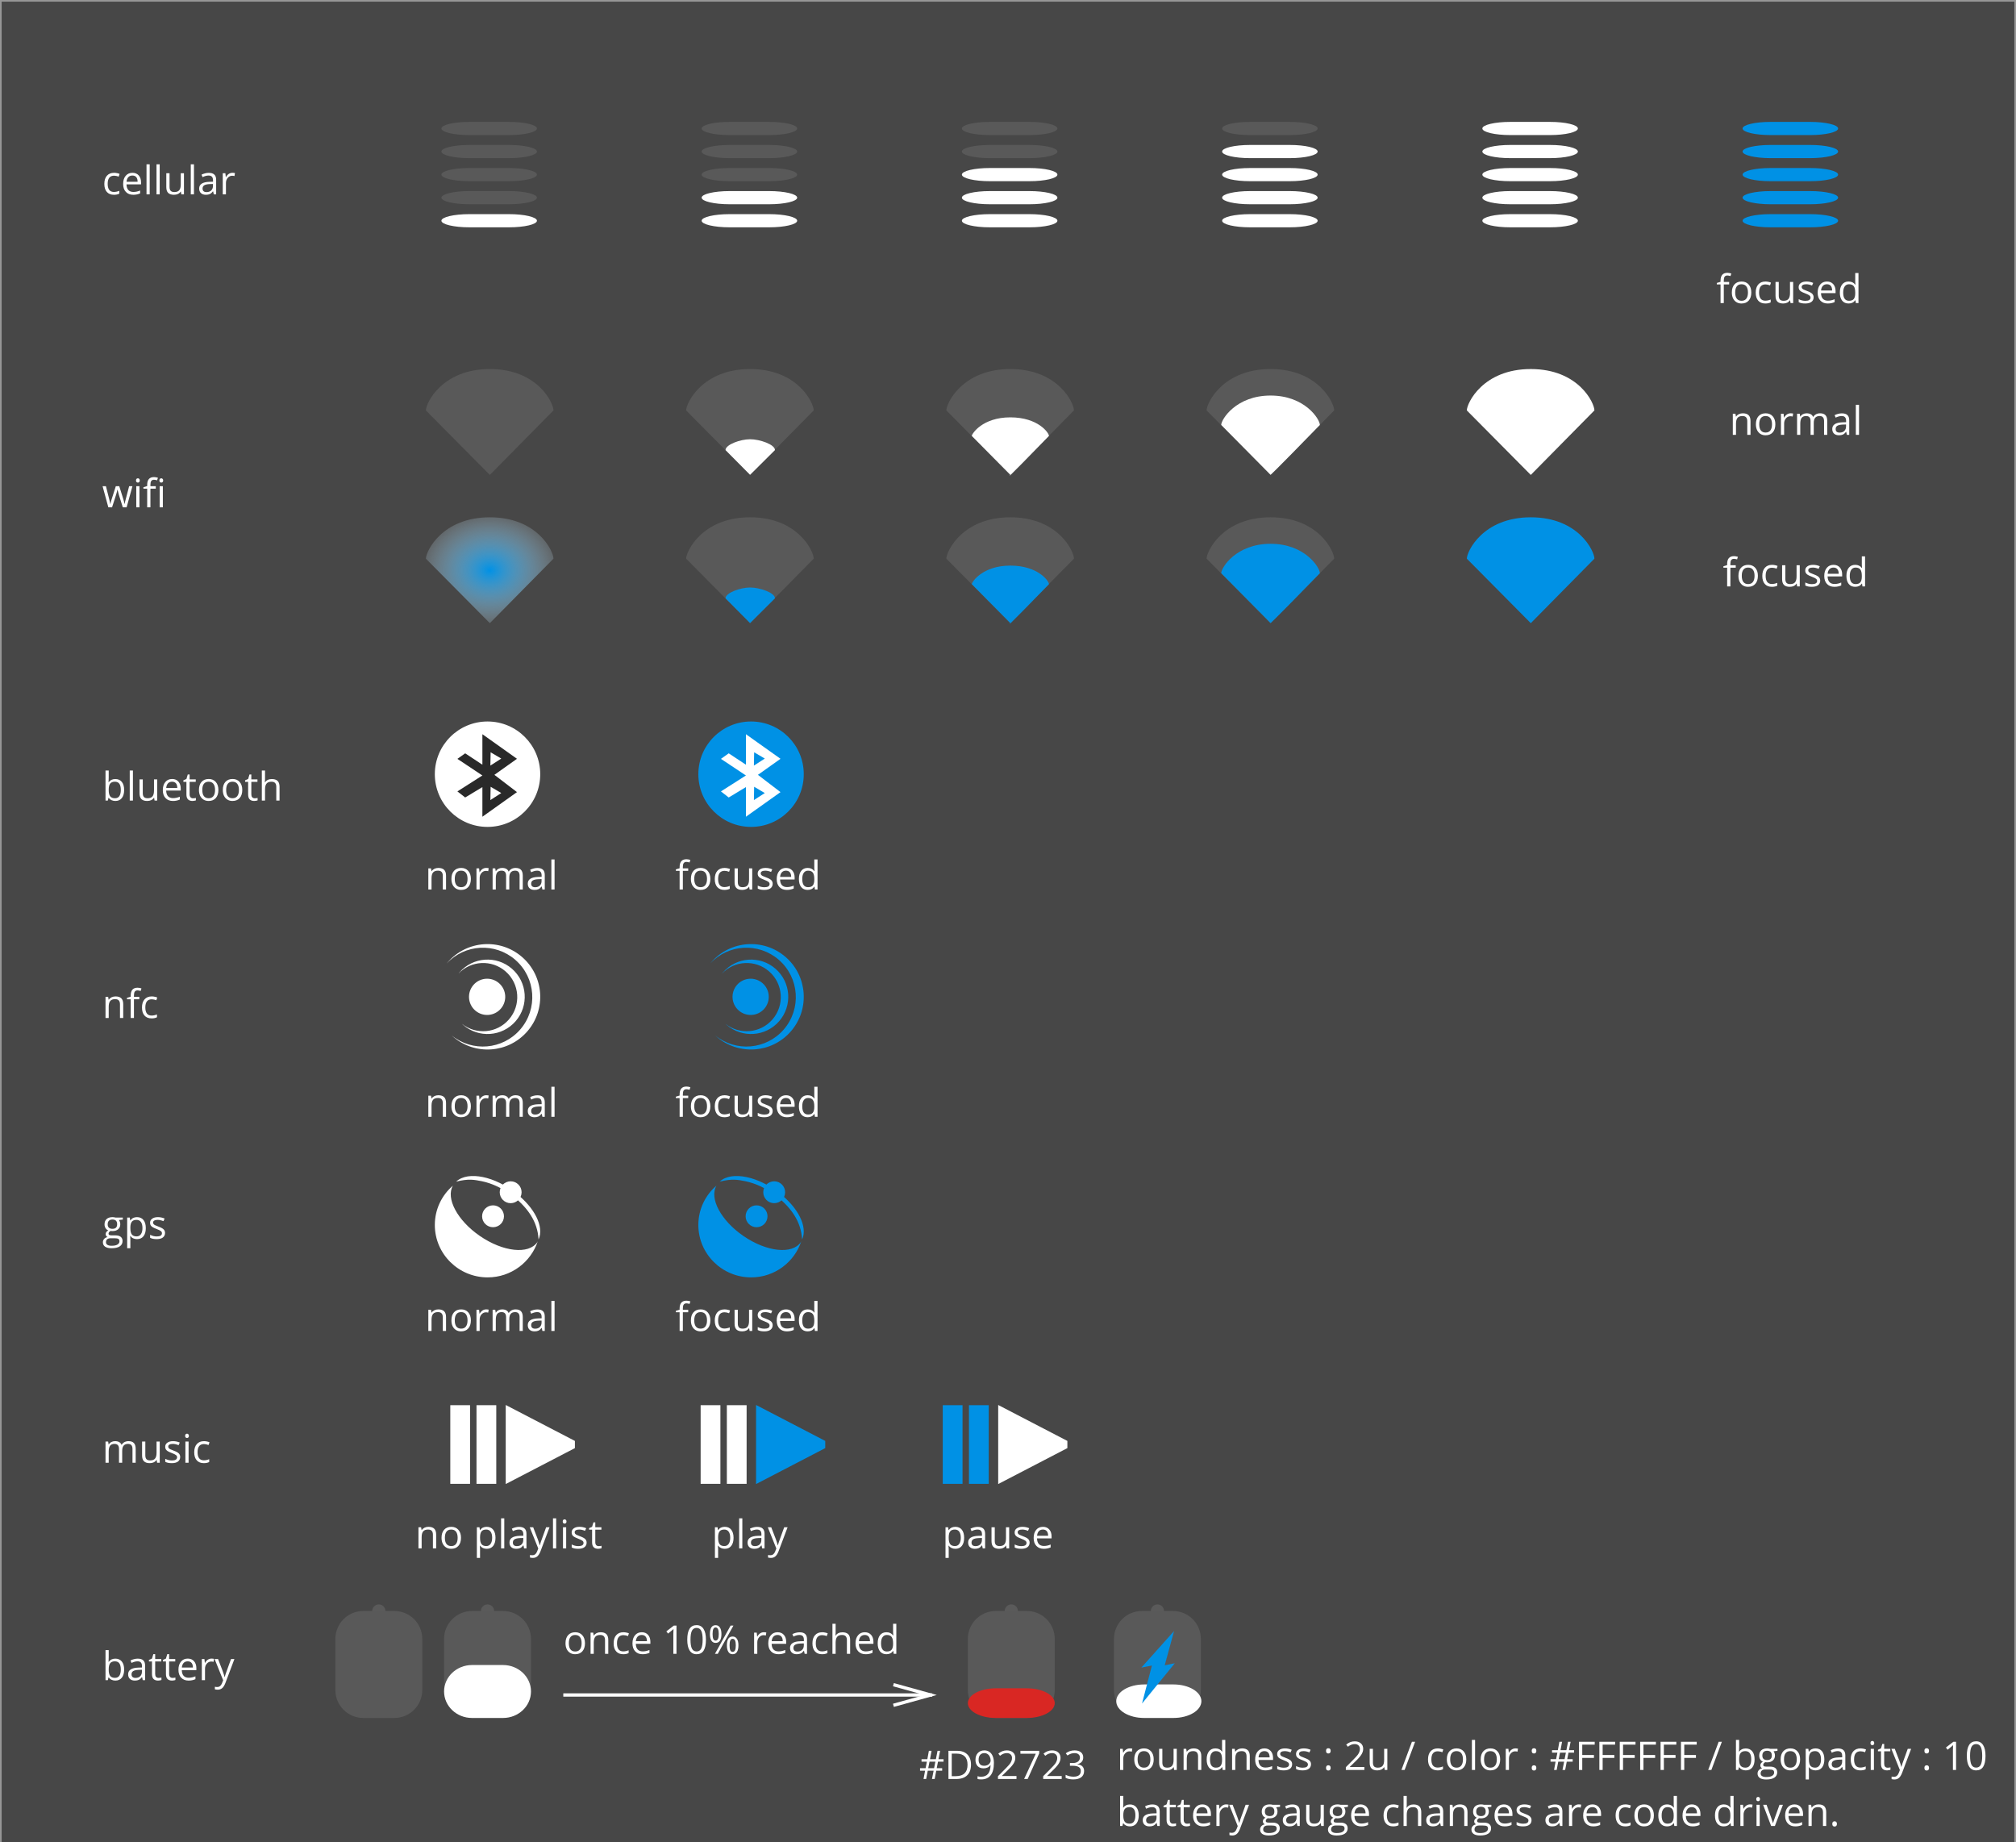
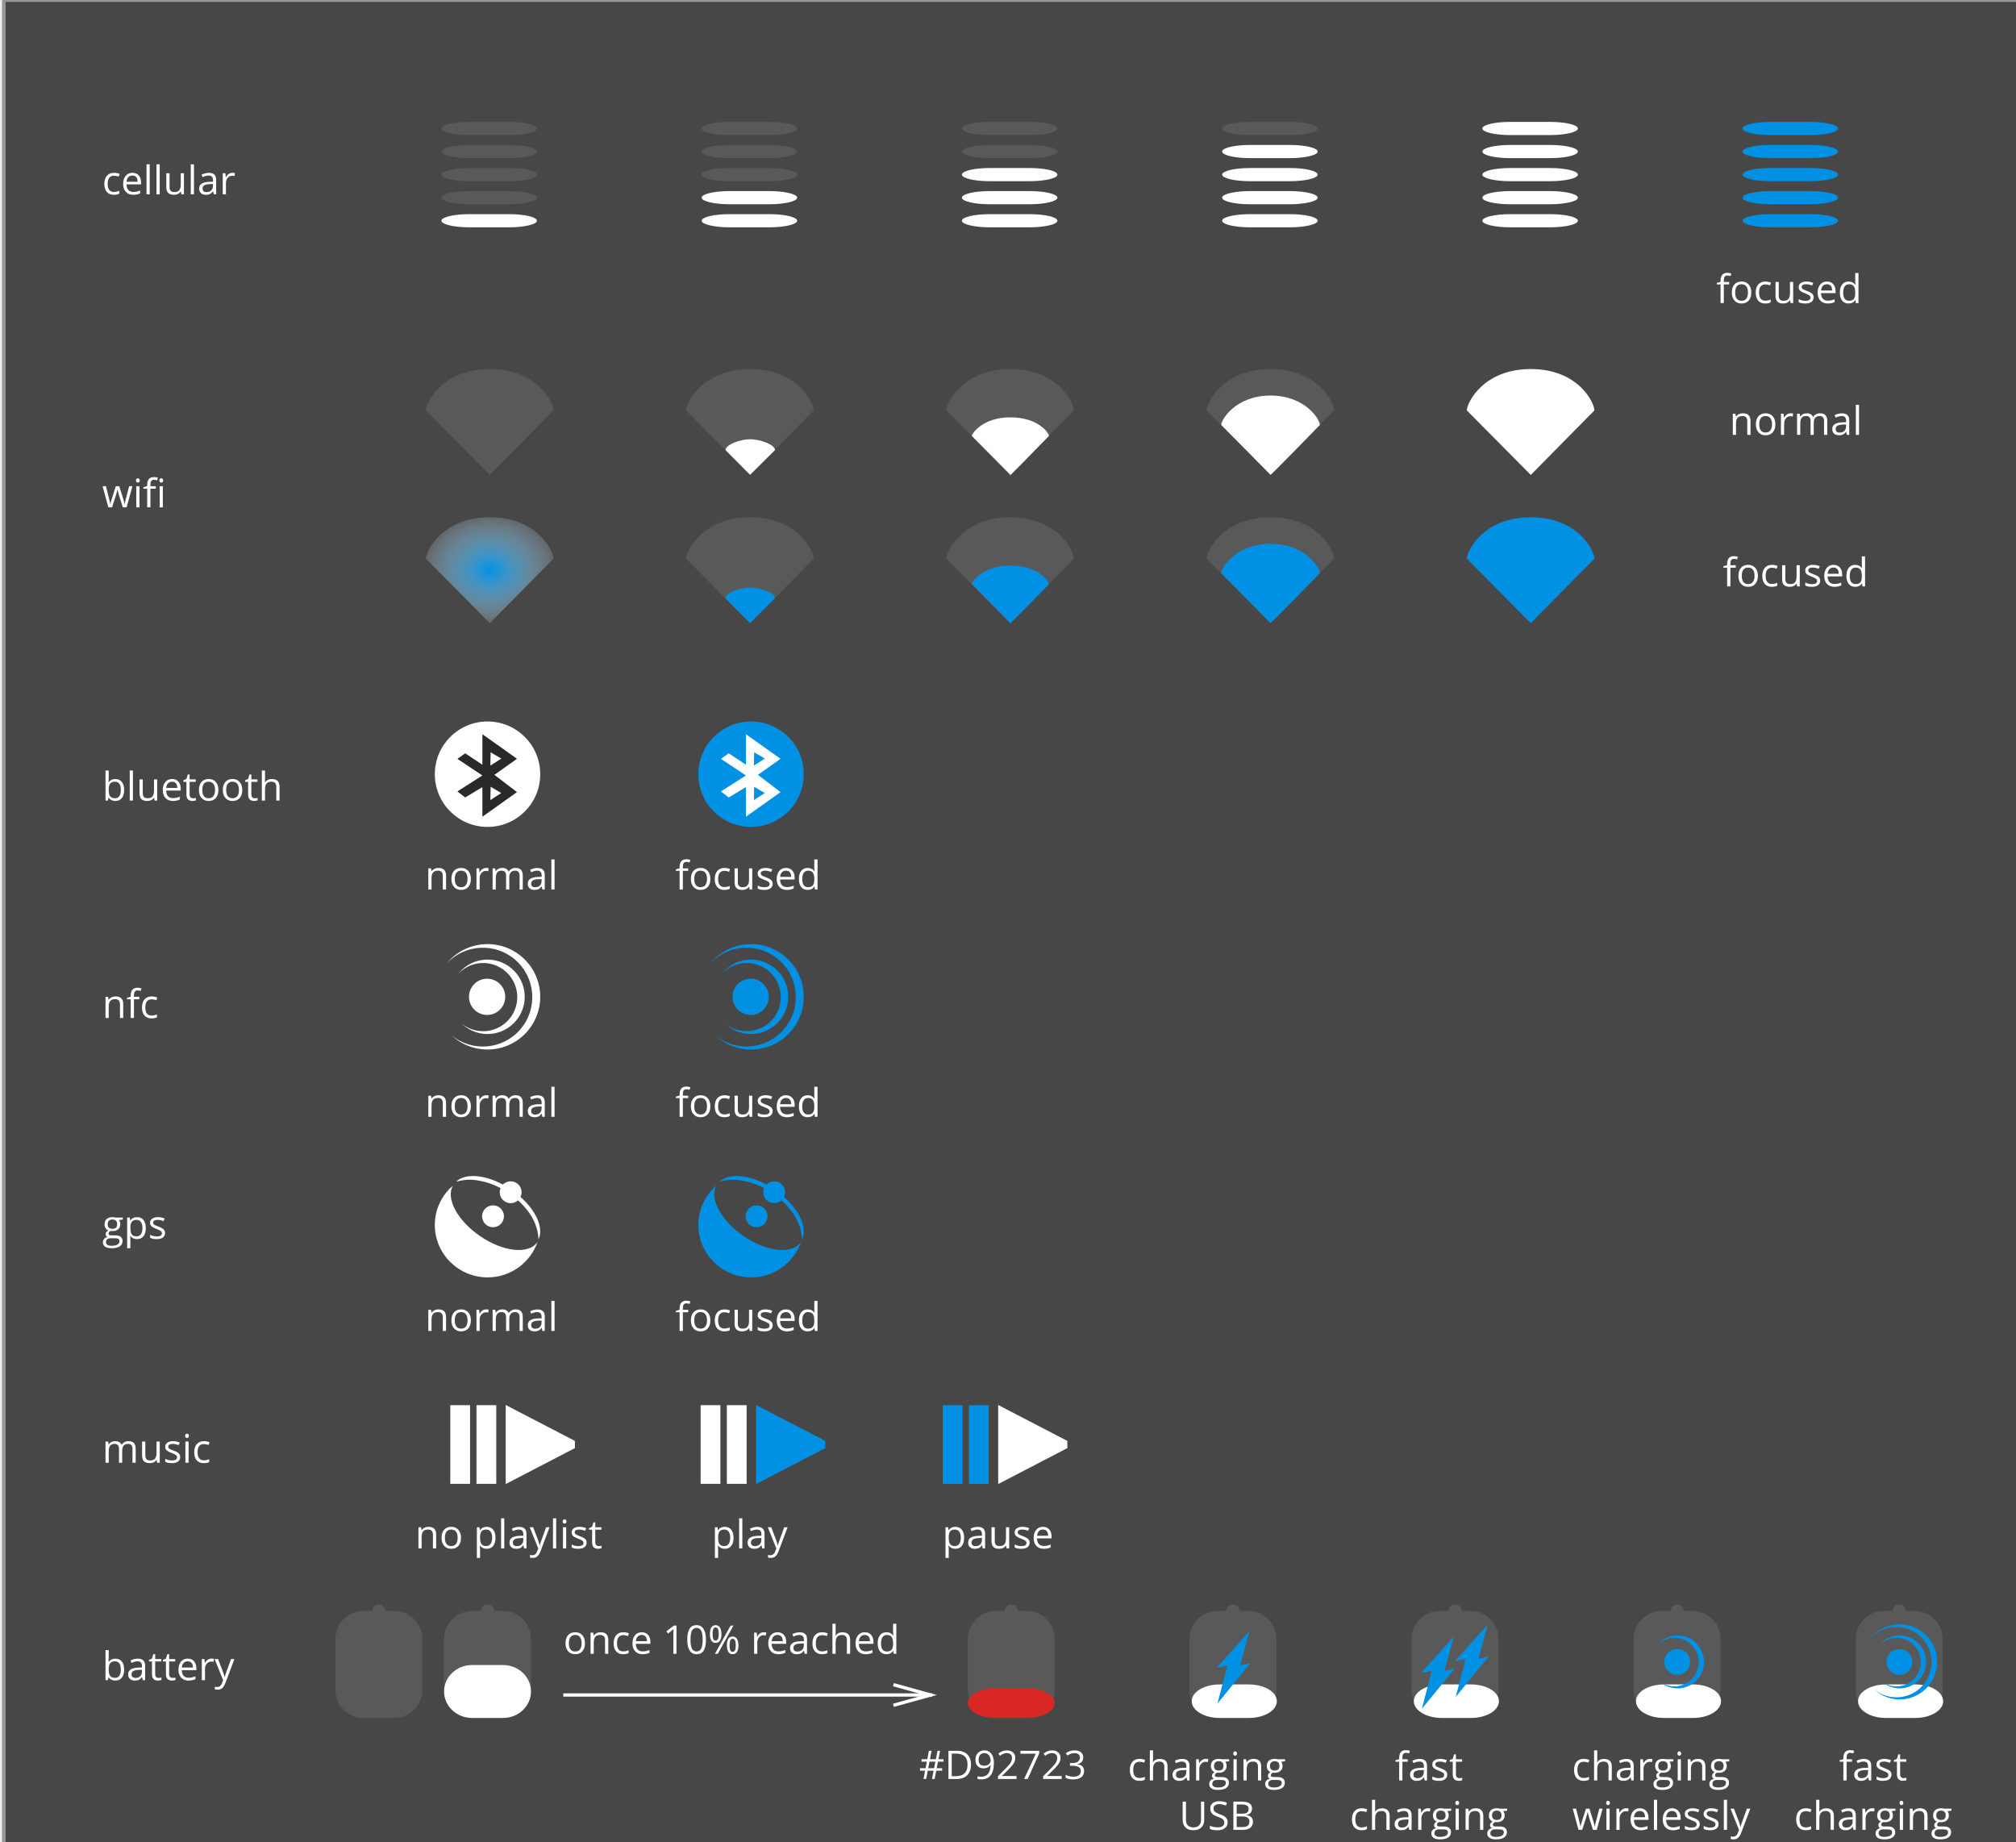
<svg xmlns="http://www.w3.org/2000/svg" xmlns:xlink="http://www.w3.org/1999/xlink" width="612px" height="559px" viewBox="0 0 612 559" version="1.1" id="svg2">
  <description id="description6">Created with Sketch (http://www.bohemiancoding.com/sketch)</description>
  <defs id="defs8">
    <radialGradient cx="50%" cy="50%" fx="50%" fy="50%" r="63.867%" id="radialGradient-1">
      <stop stop-color="#0091E5" offset="0%" id="stop11" />
      <stop stop-color="#FFFFFF" stop-opacity="0" offset="100%" id="stop13" />
    </radialGradient>
    <radialGradient xlink:href="#radialGradient-1" id="radialGradient3407" cx="17.903" cy="17.663" fx="17.903" fy="17.663" r="22.534" gradientTransform="scale(1.097773,0.9109352)" gradientUnits="userSpaceOnUse" />
    <radialGradient xlink:href="#radialGradient-1" id="radialGradient3583" gradientUnits="userSpaceOnUse" gradientTransform="scale(1.097773,0.9109352)" cx="17.903" cy="17.663" fx="17.903" fy="17.663" r="22.534" />
    <radialGradient xlink:href="#radialGradient-1" id="radialGradient3585" gradientUnits="userSpaceOnUse" gradientTransform="scale(1.097773,0.9109352)" cx="17.903" cy="17.663" fx="17.903" fy="17.663" r="22.534" />
  </defs>
-   <rect id="Rectangle-25" x="0" y="0" width="612" height="562" style="fill:#474747;stroke:#979797" />
+   <rect id="Rectangle-25" x="1.157" y="0.025" width="669.192" height="618.533" style="fill:#474747;stroke:#979797;stroke-width:1.097" />
  <g id="cell-bars" transform="translate(134,37)" style="fill:#ffffff;stroke:none">
    <rect id="Rectangle-2" x="0" y="28" width="29" height="4" rx="8.479" />
    <rect id="rect20" x="0" y="21" width="29" height="4" rx="8.479" style="fill-opacity:0.1" />
    <rect id="rect22" x="0" y="14" width="29" height="4" rx="8.479" style="fill-opacity:0.1" />
    <rect id="rect24" x="0" y="7" width="29" height="4" rx="8.479" style="fill-opacity:0.1" />
    <rect id="rect26" x="0" y="0" width="29" height="4" rx="8.479" style="fill-opacity:0.1" />
  </g>
  <g id="g28" transform="translate(213,37)" style="fill:#ffffff;stroke:none">
    <rect id="rect30" x="0" y="28" width="29" height="4" rx="8.479" />
    <rect id="rect32" x="0" y="21" width="29" height="4" rx="8.479" />
    <rect id="rect34" x="0" y="14" width="29" height="4" rx="8.479" style="fill-opacity:0.1" />
    <rect id="rect36" x="0" y="7" width="29" height="4" rx="8.479" style="fill-opacity:0.1" />
    <rect id="rect38" x="0" y="0" width="29" height="4" rx="8.479" style="fill-opacity:0.1" />
  </g>
  <g id="g40" transform="translate(292,37)" style="fill:#ffffff;stroke:none">
    <rect id="rect42" x="0" y="28" width="29" height="4" rx="8.479" />
    <rect id="rect44" x="0" y="21" width="29" height="4" rx="8.479" />
    <rect id="rect46" x="0" y="14" width="29" height="4" rx="8.479" />
    <rect id="rect48" x="0" y="7" width="29" height="4" rx="8.479" style="fill-opacity:0.1" />
    <rect id="rect50" x="0" y="0" width="29" height="4" rx="8.479" style="fill-opacity:0.1" />
  </g>
  <g id="g52" transform="translate(371,37)" style="fill:#ffffff;stroke:none">
    <rect id="rect54" x="0" y="28" width="29" height="4" rx="8.479" />
    <rect id="rect56" x="0" y="21" width="29" height="4" rx="8.479" />
    <rect id="rect58" x="0" y="14" width="29" height="4" rx="8.479" />
    <rect id="rect60" x="0" y="7" width="29" height="4" rx="8.479" />
    <rect id="rect62" x="0" y="0" width="29" height="4" rx="8.479" style="fill-opacity:0.1" />
  </g>
  <g id="g64" transform="translate(450,37)" style="fill:#ffffff;stroke:none">
    <rect id="rect66" x="0" y="28" width="29" height="4" rx="8.479" />
    <rect id="rect68" x="0" y="21" width="29" height="4" rx="8.479" />
    <rect id="rect70" x="0" y="14" width="29" height="4" rx="8.479" />
    <rect id="rect72" x="0" y="7" width="29" height="4" rx="8.479" />
    <rect id="rect74" x="0" y="0" width="29" height="4" rx="8.479" />
  </g>
  <g id="g76" transform="translate(529,37)" style="fill:#0091e5;stroke:none">
    <rect id="rect78" x="0" y="28" width="29" height="4" rx="8.479" />
    <rect id="rect80" x="0" y="21" width="29" height="4" rx="8.479" />
    <rect id="rect82" x="0" y="14" width="29" height="4" rx="8.479" />
    <rect id="rect84" x="0" y="7" width="29" height="4" rx="8.479" />
    <rect id="rect86" x="0" y="0" width="29" height="4" rx="8.479" />
  </g>
  <g id="wifi" transform="translate(129,112)" style="fill:#ffffff;fill-opacity:0.101;stroke:none">
    <path d="m 19.701,32.16 c 0,0 0,-10e-7 -19.413,-19.581 0,-2.198 4.882,-12.558 19.413,-12.558 14.531,2.29e-6 19.318,10.311 19.318,12.558 L 19.701,32.16 z" id="Path-1" />
  </g>
  <g id="g90" transform="translate(208,112)" style="fill:#ffffff;stroke:none">
    <path d="m 19.701,32.16 c 0,0 0,-10e-7 -19.413,-19.581 0,-2.198 4.882,-12.558 19.413,-12.558 14.531,2.29e-6 19.318,10.311 19.318,12.558 L 19.701,32.16 z" id="path92" style="fill-opacity:0.101" />
    <path d="m 19.701,32.128 c 0,0 0,0 -7.451,-7.507 0,-1.685 4.544,-3.293 7.451,-3.293 2.907,0 7.554,1.57 7.554,3.293 l -7.554,7.507 z" id="path94" />
  </g>
  <g id="g96" transform="translate(287,112)" style="fill:#ffffff;stroke:none">
    <path d="m 19.701,32.16 c 0,0 0,-10e-7 -19.413,-19.581 0,-2.198 4.882,-12.558 19.413,-12.558 14.531,2.29e-6 19.318,10.311 19.318,12.558 L 19.701,32.16 z" id="path98" style="fill-opacity:0.101" />
    <path d="m 19.701,32.128 c 0,0 3.422,3.448 -11.69,-11.81 0,-0.611 3.202,-5.634 11.69,-5.634 8.488,1e-6 11.734,4.741 11.734,5.634 C 16.603,35.575 19.701,32.128 19.701,32.128 z" id="path100" />
  </g>
  <g id="g102" transform="translate(366,112)" style="fill:#ffffff;stroke:none">
    <path d="m 19.701,32.16 c 0,0 0,-10e-7 -19.413,-19.581 0,-2.198 4.882,-12.558 19.413,-12.558 14.531,2.29e-6 19.318,10.311 19.318,12.558 L 19.701,32.16 z" id="path104" style="fill-opacity:0.101" />
    <path d="m 19.701,32.128 c 0,0 0.14,0.12 -14.973,-15.137 0,-1.685 4.515,-8.926 14.973,-8.926 10.457,1.2e-6 14.973,7.203 14.973,8.926 C 19.841,32.248 19.701,32.128 19.701,32.128 z" id="path106" />
  </g>
  <g id="g108" transform="translate(445,112)" style="fill:#ffffff;stroke:none">
    <path d="m 19.701,32.16 c 0,0 0,-10e-7 -19.413,-19.581 0,-2.198 4.882,-12.558 19.413,-12.558 14.531,2.29e-6 19.318,10.311 19.318,12.558 L 19.701,32.16 z" id="path110" />
  </g>
  <g id="g112" transform="translate(129,157)" style="fill:url(#radialGradient3585);stroke:none">
    <path d="m 19.701,32.16 c 0,0 0,-10e-7 -19.413,-19.581 0,-2.198 4.882,-12.558 19.413,-12.558 14.531,2.29e-6 19.318,10.311 19.318,12.558 L 19.701,32.16 z" id="path114" style="fill:url(#radialGradient3583)" />
  </g>
  <g style="fill:none;stroke:none" id="g116" transform="translate(208,157)">
    <path d="m 19.701,32.16 c 0,0 0,-10e-7 -19.413,-19.581 0,-2.198 4.882,-12.558 19.413,-12.558 14.531,2.29e-6 19.318,10.311 19.318,12.558 L 19.701,32.16 z" id="path118" style="fill:#ffffff;fill-opacity:0.101" />
    <path d="m 19.701,32.128 c 0,0 0,0 -7.451,-7.507 0,-1.685 4.544,-3.293 7.451,-3.293 2.907,0 7.554,1.57 7.554,3.293 l -7.554,7.507 z" id="path120" style="fill:#0091e5" />
  </g>
  <g style="fill:none;stroke:none" id="g122" transform="translate(287,157)">
    <path d="m 19.701,32.16 c 0,0 0,-10e-7 -19.413,-19.581 0,-2.198 4.882,-12.558 19.413,-12.558 14.531,2.29e-6 19.318,10.311 19.318,12.558 L 19.701,32.16 z" id="path124" style="fill:#ffffff;fill-opacity:0.101" />
    <path d="m 19.701,32.128 c 0,0 3.422,3.448 -11.69,-11.81 0,-0.611 3.202,-5.634 11.69,-5.634 8.488,1e-6 11.734,4.741 11.734,5.634 C 16.603,35.575 19.701,32.128 19.701,32.128 z" id="path126" style="fill:#0091e5" />
  </g>
  <g style="fill:none;stroke:none" id="g128" transform="translate(366,157)">
    <path d="m 19.701,32.16 c 0,0 0,-10e-7 -19.413,-19.581 0,-2.198 4.882,-12.558 19.413,-12.558 14.531,2.29e-6 19.318,10.311 19.318,12.558 L 19.701,32.16 z" id="path130" style="fill:#ffffff;fill-opacity:0.101" />
    <path d="m 19.701,32.128 c 0,0 0.14,0.12 -14.973,-15.137 0,-1.685 4.515,-8.926 14.973,-8.926 10.457,1.2e-6 14.973,7.203 14.973,8.926 C 19.841,32.248 19.701,32.128 19.701,32.128 z" id="path132" style="fill:#0091e5" />
  </g>
  <g id="g134" transform="translate(445,157)" style="fill:#0091e5;stroke:none">
    <path d="m 19.701,32.16 c 0,0 0,-10e-7 -19.413,-19.581 0,-2.198 4.882,-12.558 19.413,-12.558 14.531,2.29e-6 19.318,10.311 19.318,12.558 L 19.701,32.16 z" id="path136" />
  </g>
  <g style="fill:none;stroke:none" id="bluetooth" transform="translate(132,219)">
    <path d="M 16,32 C 24.837,32 32,24.837 32,16 32,7.163 24.837,0 16,0 7.163,0 0,7.163 0,16 0,24.837 7.163,32 16,32 z" id="Oval-1" style="fill:#ffffff" />
    <path d="m 14.441,13.118 0,-9.254 10.499,7.461 -6.856,4.872 6.856,5.243 -10.499,7.47 0,-8.991 L 9.216,23.067 6.855,21.223 14.441,16.388 6.855,11.346 9.216,9.669 14.441,13.118 z m 2.499,-3.767 -0.076,4.037 3.307,-2.132 -3.231,-1.905 z m 0,10.465 -0.076,4.037 3.307,-2.132 -3.231,-1.905 z" id="Path-19" style="fill:#292929" />
  </g>
  <g style="fill:none;stroke:none" id="g141" transform="translate(212,219)">
    <path d="M 16,32 C 24.837,32 32,24.837 32,16 32,7.163 24.837,0 16,0 7.163,0 0,7.163 0,16 0,24.837 7.163,32 16,32 z" id="path143" style="fill:#0091e5" />
    <path d="m 14.441,13.118 0,-9.254 10.499,7.461 -6.856,4.872 6.856,5.243 -10.499,7.47 0,-8.991 L 9.216,23.067 6.855,21.223 14.441,16.388 6.855,11.346 9.216,9.669 14.441,13.118 z m 2.499,-3.767 -0.076,4.037 3.307,-2.132 -3.231,-1.905 z m 0,10.465 -0.076,4.037 3.307,-2.132 -3.231,-1.905 z" id="path145" style="fill:#ffffff" />
  </g>
  <g id="nfc" transform="matrix(0.656059,-0.7547096,0.7547096,0.656059,125.4277,304.1507)" style="fill:#ffffff;stroke:none">
    <path d="M 15.492,0.008 C 15.661,0.003 15.83,0 16,0 24.837,0 32,7.163 32,16 32,24.837 24.837,32 16,32 7.163,32 0,24.837 0,16 0,15.83 0.003,15.661 0.008,15.492 0.267,23.549 6.88,30 15,30 23.284,30 30,23.284 30,15 30,6.88 23.549,0.267 15.492,0.008 z" id="Oval-2" />
    <path d="M 15.519,4.716 C 15.679,4.709 15.839,4.706 16,4.706 22.238,4.706 27.294,9.762 27.294,16 27.294,22.238 22.238,27.294 16,27.294 9.762,27.294 4.706,22.238 4.706,16 c 0,-0.161 0.003,-0.321 0.01,-0.481 0.241,5.504 4.779,9.893 10.343,9.893 5.718,0 10.353,-4.635 10.353,-10.353 0,-5.564 -4.388,-10.102 -9.893,-10.343 z" id="path149" />
    <circle id="Oval-6" cx="15.912" cy="15.912" r="5.5" d="m 21.412,15.912 c 0,3.038 -2.462,5.5 -5.5,5.5 -3.038,0 -5.5,-2.462 -5.5,-5.5 0,-3.038 2.462,-5.5 5.5,-5.5 3.038,0 5.5,2.462 5.5,5.5 z" />
  </g>
  <g id="g152" transform="matrix(0.656059,-0.7547096,0.7547096,0.656059,205.4277,304.1507)" style="fill:#0091e5;stroke:none">
    <path d="M 15.492,0.008 C 15.661,0.003 15.83,0 16,0 24.837,0 32,7.163 32,16 32,24.837 24.837,32 16,32 7.163,32 0,24.837 0,16 0,15.83 0.003,15.661 0.008,15.492 0.267,23.549 6.88,30 15,30 23.284,30 30,23.284 30,15 30,6.88 23.549,0.267 15.492,0.008 z" id="path154" />
    <path d="M 15.519,4.716 C 15.679,4.709 15.839,4.706 16,4.706 22.238,4.706 27.294,9.762 27.294,16 27.294,22.238 22.238,27.294 16,27.294 9.762,27.294 4.706,22.238 4.706,16 c 0,-0.161 0.003,-0.321 0.01,-0.481 0.241,5.504 4.779,9.893 10.343,9.893 5.718,0 10.353,-4.635 10.353,-10.353 0,-5.564 -4.388,-10.102 -9.893,-10.343 z" id="path156" />
    <circle id="circle158" cx="15.912" cy="15.912" r="5.5" d="m 21.412,15.912 c 0,3.038 -2.462,5.5 -5.5,5.5 -3.038,0 -5.5,-2.462 -5.5,-5.5 0,-3.038 2.462,-5.5 5.5,-5.5 3.038,0 5.5,2.462 5.5,5.5 z" />
  </g>
  <g style="fill:none;stroke:none" id="play-btn" transform="translate(139,426.4706)">
    <path d="m 14.522,0 0,24 21,-10.909 0,-2.182 L 14.522,0 z" id="path5357-5" style="fill:#ffffff" />
    <path d="m 0.696,3.062 0,17.875" id="path203" style="stroke:#ffffff;stroke-width:6;stroke-linecap:square" />
    <path d="m 8.652,3.062 0,17.875" id="path205" style="stroke:#ffffff;stroke-width:6;stroke-linecap:square" />
  </g>
  <g style="fill:none;stroke:none" id="g207" transform="translate(215,426.4706)">
    <path d="m 14.522,0 0,24 21,-10.909 0,-2.182 L 14.522,0 z" id="path209" style="fill:#0091e5" />
    <path d="m 0.696,3.062 0,17.875" id="path211" style="stroke:#ffffff;stroke-width:6;stroke-linecap:square" />
    <path d="m 8.652,3.062 0,17.875" id="path213" style="stroke:#ffffff;stroke-width:6;stroke-linecap:square" />
  </g>
  <g style="fill:none;stroke:none" id="g215" transform="translate(288.5,426.4706)">
    <path d="m 14.522,0 0,24 21,-10.909 0,-2.182 L 14.522,0 z" id="path217" style="fill:#ffffff" />
    <path d="m 0.696,3.062 0,17.875" id="path219" style="stroke:#0091e5;stroke-width:6;stroke-linecap:square" />
    <path d="m 8.652,3.062 0,17.875" id="path221" style="stroke:#0091e5;stroke-width:6;stroke-linecap:square" />
  </g>
  <g id="battery" transform="translate(101.8088,487)" style="fill:#ffffff;stroke:none">
    <rect id="Rectangle-7" x="-2.2737368e-13" y="2" width="26.382" height="32.471" rx="8.479" style="fill-opacity:0.1" />
    <path d="m 15.191,2 c 0,-1.105 -0.895,-2 -2,-2 -1.105,0 -2,0.895 -2,2 l 4,0 z" id="Oval-41" style="fill-opacity:0.103" />
  </g>
  <g id="g226" transform="translate(134.8088,487)" style="fill:#ffffff;stroke:none">
    <rect id="rect228" x="-2.2737368e-13" y="2" width="26.382" height="32.471" rx="8.479" style="fill-opacity:0.1" />
    <rect id="rect230" x="-1.1368684e-13" y="18.405" width="26.382" height="16.065" rx="8.479" />
    <path d="m 15.191,2 c 0,-1.105 -0.895,-2 -2,-2 -1.105,0 -2,0.895 -2,2 l 4,0 z" id="path232" style="fill-opacity:0.103" />
  </g>
  <g style="fill:none;stroke:none" id="battery_empty" transform="translate(293.5,487.4706)">
    <rect id="rect235" x="0.309" y="1.529" width="26.382" height="32.471" rx="8.479" style="fill:#ffffff;fill-opacity:0.1" />
    <path d="m 15.5,1.529 c 0,-1.105 -0.895,-2 -2,-2 -1.105,0 -2,0.895 -2,2 l 4,0 z" id="path237" style="fill:#ffffff;fill-opacity:0.103" />
    <rect id="rect239" x="0.309" y="25" width="26.382" height="9" rx="8.479" style="fill:#d92723" />
  </g>
  <path d="m 171.5,514.5 111.004,0" id="path241" style="fill:none;stroke:#ffffff;stroke-linecap:square" />
  <path id="Line-decoration-1" d="m 271.7,517.5 c 3.78,-1.05 7.02,-1.95 10.8,-3 -3.78,-1.05 -7.02,-1.95 -10.8,-3" style="fill:none;stroke:#ffffff;stroke-linecap:square" />
-   <text id="normal" font-size="12" font-weight="normal" style="font-size:12px;font-weight:normal;fill:#ffffff;stroke:none;font-family:Open Sans">
+   <text id="normal" font-size="12" font-weight="normal" style="font-weight:normal;font-size:12px;line-height:0%;font-family:'Open Sans';fill:#ffffff;stroke:none">
    <tspan x="525" y="132" id="tspan245">normal</tspan>
  </text>
-   <text id="text247" font-size="12" font-weight="normal" style="font-size:12px;font-weight:normal;fill:#ffffff;stroke:none;font-family:Open Sans">
+   <text id="text247" font-size="12" font-weight="normal" style="font-weight:normal;font-size:12px;line-height:0%;font-family:'Open Sans';fill:#ffffff;stroke:none">
    <tspan x="129" y="270" id="tspan249">normal</tspan>
  </text>
-   <text id="focused" font-size="12" font-weight="normal" style="font-size:12px;font-weight:normal;fill:#ffffff;stroke:none;font-family:Open Sans">
+   <text id="focused" font-size="12" font-weight="normal" style="font-weight:normal;font-size:12px;line-height:0%;font-family:'Open Sans';fill:#ffffff;stroke:none">
    <tspan x="523" y="178" id="tspan252">focused</tspan>
  </text>
-   <text id="text254" font-size="12" font-weight="normal" style="font-size:12px;font-weight:normal;fill:#ffffff;stroke:none;font-family:Open Sans">
+   <text id="text254" font-size="12" font-weight="normal" style="font-weight:normal;font-size:12px;line-height:0%;font-family:'Open Sans';fill:#ffffff;stroke:none">
    <tspan x="521" y="92" id="tspan256">focused</tspan>
  </text>
-   <text id="cellular" font-size="12" font-weight="normal" style="font-size:12px;font-weight:normal;fill:#ffffff;stroke:none;font-family:Open Sans">
+   <text id="cellular" font-size="12" font-weight="normal" style="font-weight:normal;font-size:12px;line-height:0%;font-family:'Open Sans';fill:#ffffff;stroke:none">
    <tspan x="31" y="59" id="tspan259">cellular</tspan>
  </text>
-   <text id="text261" font-size="12" font-weight="normal" style="font-size:12px;font-weight:normal;fill:#ffffff;stroke:none;font-family:Open Sans">
+   <text id="text261" font-size="12" font-weight="normal" style="font-weight:normal;font-size:12px;line-height:0%;font-family:'Open Sans';fill:#ffffff;stroke:none">
    <tspan x="31" y="154" id="tspan263">wifi</tspan>
  </text>
-   <text id="text265" font-size="12" font-weight="normal" style="font-size:12px;font-weight:normal;fill:#ffffff;stroke:none;font-family:Open Sans">
+   <text id="text265" font-size="12" font-weight="normal" style="font-weight:normal;font-size:12px;line-height:0%;font-family:'Open Sans';fill:#ffffff;stroke:none">
    <tspan x="31" y="243" id="tspan267">bluetooth</tspan>
  </text>
-   <text id="text269" font-size="12" font-weight="normal" style="font-size:12px;font-weight:normal;fill:#ffffff;stroke:none;font-family:Open Sans">
+   <text id="text269" font-size="12" font-weight="normal" style="font-weight:normal;font-size:12px;line-height:0%;font-family:'Open Sans';fill:#ffffff;stroke:none">
    <tspan x="31" y="309" id="tspan271">nfc</tspan>
  </text>
-   <text id="text273" font-size="12" font-weight="normal" style="font-size:12px;font-weight:normal;fill:#ffffff;stroke:none;font-family:Open Sans">
+   <text id="text273" font-size="12" font-weight="normal" style="font-weight:normal;font-size:12px;line-height:0%;font-family:'Open Sans';fill:#ffffff;stroke:none">
    <tspan x="31" y="376" id="tspan275">gps</tspan>
  </text>
-   <text id="music" font-size="12" font-weight="normal" style="font-size:12px;font-weight:normal;fill:#ffffff;stroke:none;font-family:Open Sans">
+   <text id="music" font-size="12" font-weight="normal" style="font-weight:normal;font-size:12px;line-height:0%;font-family:'Open Sans';fill:#ffffff;stroke:none">
    <tspan x="31" y="444" id="tspan278">music</tspan>
  </text>
-   <text id="text280" font-size="12" font-weight="normal" style="font-size:12px;font-weight:normal;fill:#ffffff;stroke:none;font-family:Open Sans">
+   <text id="text280" font-size="12" font-weight="normal" style="font-weight:normal;font-size:12px;line-height:0%;font-family:'Open Sans';fill:#ffffff;stroke:none">
    <tspan x="31" y="510" id="tspan282">battery</tspan>
  </text>
-   <text id="text284" font-size="12" font-weight="normal" style="font-size:12px;font-weight:normal;fill:#ffffff;stroke:none;font-family:Open Sans">
+   <text id="text284" font-size="12" font-weight="normal" style="font-weight:normal;font-size:12px;line-height:0%;font-family:'Open Sans';fill:#ffffff;stroke:none">
    <tspan x="205" y="270" id="tspan286">focused</tspan>
  </text>
-   <text id="text288" font-size="12" font-weight="normal" style="font-size:12px;font-weight:normal;fill:#ffffff;stroke:none;font-family:Open Sans">
+   <text id="text288" font-size="12" font-weight="normal" style="font-weight:normal;font-size:12px;line-height:0%;font-family:'Open Sans';fill:#ffffff;stroke:none">
    <tspan x="129" y="339" id="tspan290">normal</tspan>
  </text>
-   <text id="text292" font-size="12" font-weight="normal" style="font-size:12px;font-weight:normal;fill:#ffffff;stroke:none;font-family:Open Sans">
+   <text id="text292" font-size="12" font-weight="normal" style="font-weight:normal;font-size:12px;line-height:0%;font-family:'Open Sans';fill:#ffffff;stroke:none">
    <tspan x="205" y="339" id="tspan294">focused</tspan>
  </text>
-   <text id="text296" font-size="12" font-weight="normal" style="font-size:12px;font-weight:normal;fill:#ffffff;stroke:none;font-family:Open Sans">
+   <text id="text296" font-size="12" font-weight="normal" style="font-weight:normal;font-size:12px;line-height:0%;font-family:'Open Sans';fill:#ffffff;stroke:none">
    <tspan x="129" y="404" id="tspan298">normal</tspan>
  </text>
-   <text id="no-playlist" font-size="12" font-weight="normal" style="font-size:12px;font-weight:normal;fill:#ffffff;stroke:none;font-family:Open Sans">
+   <text id="no-playlist" font-size="12" font-weight="normal" style="font-weight:normal;font-size:12px;line-height:0%;font-family:'Open Sans';fill:#ffffff;stroke:none">
    <tspan x="126" y="470" id="tspan301">no playlist</tspan>
  </text>
-   <text id="#D92723" font-size="12" font-weight="normal" style="font-size:12px;font-weight:normal;fill:#ffffff;stroke:none;font-family:Open Sans">
+   <text id="#D92723" font-size="12" font-weight="normal" style="font-weight:normal;font-size:12px;line-height:0%;font-family:'Open Sans';fill:#ffffff;stroke:none">
    <tspan x="279" y="540" id="tspan304">#D92723</tspan>
  </text>
-   <text id="once-10%-reached" font-size="12" font-weight="normal" style="font-size:12px;font-weight:normal;fill:#ffffff;stroke:none;font-family:Open Sans">
+   <text id="once-10%-reached" font-size="12" font-weight="normal" style="font-weight:normal;font-size:12px;line-height:0%;font-family:'Open Sans';fill:#ffffff;stroke:none">
    <tspan x="171" y="502" id="tspan307">once 10% reached</tspan>
  </text>
-   <text id="battery-gauge-change" font-size="12" font-weight="normal" style="font-size:12px;font-weight:normal;fill:#ffffff;stroke:none;font-family:Open Sans" y="37.254">
-     <tspan x="339" y="554.254" id="tspan310">battery gauge changes are code driven.</tspan>
-   </text>
-   <text id="roundness-:-2u-/-col" font-size="12" font-weight="normal" style="font-size:12px;font-weight:normal;fill:#ffffff;stroke:none;font-family:Open Sans" y="37.254">
-     <tspan x="339" y="537.254" id="tspan313">roundness : 2u / color : #FFFFFF / bgopacity : 10</tspan>
-   </text>
-   <text id="play" font-size="12" font-weight="normal" style="font-size:12px;font-weight:normal;fill:#ffffff;stroke:none;font-family:Open Sans">
+   <text id="battery-gauge-change" font-size="12" font-weight="normal" style="font-weight:normal;font-size:12px;line-height:0%;font-family:'Open Sans';fill:#ffffff;stroke:none" y="93.254">
+     <tspan x="339" y="610.254" id="tspan310">battery gauge changes are code driven.</tspan>
+   </text>
+   <text id="roundness-:-2u-/-col" font-size="12" font-weight="normal" style="font-weight:normal;font-size:12px;line-height:0%;font-family:'Open Sans';fill:#ffffff;stroke:none" y="93.254">
+     <tspan x="339" y="593.254" id="tspan313">roundness : 2u / color : #FFFFFF / bgopacity : 10</tspan>
+   </text>
+   <text id="play" font-size="12" font-weight="normal" style="font-weight:normal;font-size:12px;line-height:0%;font-family:'Open Sans';fill:#ffffff;stroke:none">
    <tspan x="216" y="470" id="tspan316">play</tspan>
  </text>
-   <text id="pause" font-size="12" font-weight="normal" style="font-size:12px;font-weight:normal;fill:#ffffff;stroke:none;font-family:Open Sans">
+   <text id="pause" font-size="12" font-weight="normal" style="font-weight:normal;font-size:12px;line-height:0%;font-family:'Open Sans';fill:#ffffff;stroke:none">
    <tspan x="286" y="470" id="tspan319">pause</tspan>
  </text>
-   <text id="text321" font-size="12" font-weight="normal" style="font-size:12px;font-weight:normal;fill:#ffffff;stroke:none;font-family:Open Sans">
+   <text id="text321" font-size="12" font-weight="normal" style="font-weight:normal;font-size:12px;line-height:0%;font-family:'Open Sans';fill:#ffffff;stroke:none">
    <tspan x="205" y="404" id="tspan323">focused</tspan>
  </text>
  <g style="fill:none;stroke:none" id="g325" transform="translate(293.8088,489)" />
  <g id="g3399" transform="matrix(0.9390731,0,0,0.9390731,7.073619,23.95849)" style="fill:#ffffff">
    <path id="path3114" d="m 138.873,357.727 c -3.586,3.096 -5.841,7.628 -5.841,12.716 0,9.346 7.643,16.94 17.075,16.94 7.591,0 13.998,-4.941 16.221,-11.728 -0.066,0.114 -0.104,0.25 -0.18,0.359 -2.779,4.039 -11.075,3.126 -18.558,-2.022 -7.279,-5.009 -11.075,-12.161 -8.717,-16.266 z m 28.129,14.514 c 0.006,0.06 0.041,0.12 0.045,0.18 0.006,-0.047 0.04,-0.088 0.045,-0.135 l -0.09,-0.045 z" style="color:#000000;fill:#ffffff;fill-opacity:1;fill-rule:nonzero;stroke:none;stroke-width:5.909;marker:none;visibility:visible;display:inline;overflow:visible;enable-background:accumulate" />
    <path transform="matrix(1.081393,0,0,1.081393,111.0774,148.7446)" d="m 40.972,202.411 c 0,1.805 -1.464,3.269 -3.269,3.269 -1.805,0 -3.269,-1.464 -3.269,-3.269 0,-1.805 1.464,-3.269 3.269,-3.269 1.805,0 3.269,1.464 3.269,3.269 z" id="path3119" style="color:#000000;fill:#ffffff;fill-opacity:1;fill-rule:nonzero;stroke:none;stroke-width:5.909;marker:none;visibility:visible;display:inline;overflow:visible;enable-background:accumulate" />
    <path style="color:#000000;fill:#ffffff;fill-opacity:1;fill-rule:nonzero;stroke:none;stroke-width:5.909;marker:none;visibility:visible;display:inline;overflow:visible;enable-background:accumulate" id="path3126" d="m 40.972,202.411 c 0,1.805 -1.464,3.269 -3.269,3.269 -1.805,0 -3.269,-1.464 -3.269,-3.269 0,-1.805 1.464,-3.269 3.269,-3.269 1.805,0 3.269,1.464 3.269,3.269 z" transform="matrix(1.081393,0,0,1.081393,116.7751,140.9751)" />
    <path id="path3123" d="m 159.372,360.244 c -3.465,-2.734 -7.295,-4.57 -10.784,-5.286 -3.489,-0.716 -6.681,-0.365 -8.67,1.479 4.057,-1.024 5.868,-0.611 8.365,-0.127 3.225,0.662 6.932,2.363 10.23,4.956 l 0.035,0.024 c 4.425,3.64 7.703,7.945 8.017,13.846 0.963,-2.093 0.595,-4.696 -0.702,-7.303 -1.297,-2.607 -3.538,-5.26 -6.491,-7.59 z" style="font-size:medium;font-style:normal;font-variant:normal;font-weight:normal;font-stretch:normal;text-indent:0;text-align:start;text-decoration:none;line-height:normal;letter-spacing:normal;word-spacing:normal;text-transform:none;direction:ltr;block-progression:tb;writing-mode:lr-tb;text-anchor:start;baseline-shift:baseline;color:#000000;fill:#ffffff;fill-opacity:1;stroke:none;stroke-width:1;marker:none;visibility:visible;display:inline;overflow:visible;enable-background:accumulate;font-family:Sans;-inkscape-font-specification:Sans" />
  </g>
  <g style="fill:#0091e5;fill-opacity:1" transform="matrix(0.9390731,0,0,0.9390731,87.07362,23.95849)" id="g3760">
    <path style="color:#000000;fill:#0091e5;fill-opacity:1;fill-rule:nonzero;stroke:none;stroke-width:5.909;marker:none;visibility:visible;display:inline;overflow:visible;enable-background:accumulate" d="m 138.873,357.727 c -3.586,3.096 -5.841,7.628 -5.841,12.716 0,9.346 7.643,16.94 17.075,16.94 7.591,0 13.998,-4.941 16.221,-11.728 -0.066,0.114 -0.104,0.25 -0.18,0.359 -2.779,4.039 -11.075,3.126 -18.558,-2.022 -7.279,-5.009 -11.075,-12.161 -8.717,-16.266 z m 28.129,14.514 c 0.006,0.06 0.041,0.12 0.045,0.18 0.006,-0.047 0.04,-0.088 0.045,-0.135 l -0.09,-0.045 z" id="path3762" />
    <path style="color:#000000;fill:#0091e5;fill-opacity:1;fill-rule:nonzero;stroke:none;stroke-width:5.909;marker:none;visibility:visible;display:inline;overflow:visible;enable-background:accumulate" id="path3764" d="m 40.972,202.411 c 0,1.805 -1.464,3.269 -3.269,3.269 -1.805,0 -3.269,-1.464 -3.269,-3.269 0,-1.805 1.464,-3.269 3.269,-3.269 1.805,0 3.269,1.464 3.269,3.269 z" transform="matrix(1.081393,0,0,1.081393,111.0774,148.7446)" />
    <path transform="matrix(1.081393,0,0,1.081393,116.7751,140.9751)" d="m 40.972,202.411 c 0,1.805 -1.464,3.269 -3.269,3.269 -1.805,0 -3.269,-1.464 -3.269,-3.269 0,-1.805 1.464,-3.269 3.269,-3.269 1.805,0 3.269,1.464 3.269,3.269 z" id="path3766" style="color:#000000;fill:#0091e5;fill-opacity:1;fill-rule:nonzero;stroke:none;stroke-width:5.909;marker:none;visibility:visible;display:inline;overflow:visible;enable-background:accumulate" />
    <path style="font-size:medium;font-style:normal;font-variant:normal;font-weight:normal;font-stretch:normal;text-indent:0;text-align:start;text-decoration:none;line-height:normal;letter-spacing:normal;word-spacing:normal;text-transform:none;direction:ltr;block-progression:tb;writing-mode:lr-tb;text-anchor:start;baseline-shift:baseline;color:#000000;fill:#0091e5;fill-opacity:1;stroke:none;stroke-width:1;marker:none;visibility:visible;display:inline;overflow:visible;enable-background:accumulate;font-family:Sans;-inkscape-font-specification:Sans" d="m 159.372,360.244 c -3.465,-2.734 -7.295,-4.57 -10.784,-5.286 -3.489,-0.716 -6.681,-0.365 -8.67,1.479 4.057,-1.024 5.868,-0.611 8.365,-0.127 3.225,0.662 6.932,2.363 10.23,4.956 l 0.035,0.024 c 4.425,3.64 7.703,7.945 8.017,13.846 0.963,-2.093 0.595,-4.696 -0.702,-7.303 -1.297,-2.607 -3.538,-5.26 -6.491,-7.59 z" id="path3768" />
  </g>
-   <g style="fill:#ffffff;stroke:none" transform="translate(338.1695,487)" id="g3154">
-     <rect style="fill-opacity:0.1" rx="8.479" height="32.471" width="26.382" y="2" x="-2.2737368e-13" id="rect3156" />
-     <path style="fill-opacity:0.103" id="path3158" d="m 15.191,2 c 0,-1.105 -0.895,-2 -2,-2 -1.105,0 -2,0.895 -2,2 l 4,0 z" />
-   </g>
-   <rect style="color:#000000;fill:#ffffff;fill-opacity:1;fill-rule:nonzero;stroke:none;marker:none;visibility:visible;display:inline;overflow:visible;enable-background:accumulate" rx="8.479" height="10.174" width="25.847" y="511.296" x="338.861" id="rect3162" />
-   <path style="fill:#0091e5;fill-opacity:1;stroke:none" d="m 356.411,495.087 -9.917,11.088 3.19,-0.619 -2.996,11.531 9.955,-12.225 -3.065,0.619 z" id="path3160" />
+   <g id="g1095" transform="translate(0.9080505)">
+     <g id="g3154" transform="translate(360.1695,487)" style="fill:#ffffff;stroke:none">
+       <rect id="rect3156" x="-2.2737368e-13" y="2" width="26.382" height="32.471" rx="8.479" style="fill-opacity:0.1" />
+       <path d="m 15.191,2 c 0,-1.105 -0.895,-2 -2,-2 -1.105,0 -2,0.895 -2,2 z" id="path3158" style="fill-opacity:0.103" />
+     </g>
+     <rect id="rect3162" x="360.861" y="511.296" width="25.847" height="10.174" rx="8.479" style="color:#000000;display:inline;overflow:visible;visibility:visible;fill:#ffffff;fill-opacity:1;fill-rule:nonzero;stroke:none;marker:none;enable-background:accumulate" />
+     <path id="path3160" d="m 378.411,495.087 -9.917,11.088 3.19,-0.619 -2.996,11.531 9.955,-12.225 -3.065,0.619 z" style="fill:#0091e5;fill-opacity:1;stroke:none" />
+   </g>
+   <g id="g1114" transform="translate(47.20872)">
+     <g style="fill:#ffffff;stroke:none" transform="translate(448.718,487)" id="g1021">
+       <rect style="fill-opacity:0.1" rx="8.479" height="32.471" width="26.382" y="2" x="-2.2737368e-13" id="rect1017" />
+       <path style="fill-opacity:0.103" id="path1019" d="m 15.191,2 c 0,-1.105 -0.895,-2 -2,-2 -1.105,0 -2,0.895 -2,2 z" />
+     </g>
+     <rect style="color:#000000;display:inline;overflow:visible;visibility:visible;fill:#ffffff;fill-opacity:1;fill-rule:nonzero;stroke:none;marker:none;enable-background:accumulate" rx="8.479" height="10.174" width="25.847" y="511.296" x="449.41" id="rect1023" />
+     <g style="fill:#0091e5;fill-opacity:1;stroke:none" transform="matrix(0.4668953,-0.5371016,0.5371016,0.4668953,445.9876,505.583)" id="nfc-3">
+       <path style="fill:#0091e5;fill-opacity:1" id="path149-7" d="M 15.519,4.716 C 15.679,4.709 15.839,4.706 16,4.706 22.238,4.706 27.294,9.762 27.294,16 27.294,22.238 22.238,27.294 16,27.294 9.762,27.294 4.706,22.238 4.706,16 c 0,-0.161 0.003,-0.321 0.01,-0.481 0.241,5.504 4.779,9.893 10.343,9.893 5.718,0 10.353,-4.635 10.353,-10.353 0,-5.564 -4.388,-10.102 -9.893,-10.343 z" />
+       <circle style="fill:#0091e5;fill-opacity:1" r="5.5" cy="15.912" cx="15.912" id="Oval-6-5" />
+     </g>
+   </g>
+   <g id="g1104" transform="translate(22.12811)">
+     <g style="fill:#ffffff;stroke:none" transform="translate(406.374,487)" id="g1055">
+       <rect style="fill-opacity:0.1" rx="8.479" height="32.471" width="26.382" y="2" x="-2.2737368e-13" id="rect1051" />
+       <path style="fill-opacity:0.103" id="path1053" d="m 15.191,2 c 0,-1.105 -0.895,-2 -2,-2 -1.105,0 -2,0.895 -2,2 z" />
+     </g>
+     <rect style="color:#000000;display:inline;overflow:visible;visibility:visible;fill:#ffffff;fill-opacity:1;fill-rule:nonzero;stroke:none;marker:none;enable-background:accumulate" rx="8.479" height="10.174" width="25.847" y="511.296" x="407.065" id="rect1057" />
+     <path id="path1061" d="m 429.514,493.087 -9.917,11.088 3.19,-0.619 -2.996,11.531 9.955,-12.225 -3.065,0.619 z" style="fill:#0091e5;fill-opacity:1;stroke:none" />
+     <g transform="translate(22)" id="g1088">
+       <path id="path1059" d="m 397.243,496.695 -9.917,11.088 3.19,-0.619 -2.996,11.531 9.955,-12.225 -3.065,0.619 z" style="fill:#0091e5;fill-opacity:1;stroke:none" />
+     </g>
+   </g>
+   <text xml:space="preserve" style="font-style:normal;font-variant:normal;font-weight:normal;font-stretch:normal;font-size:12px;line-height:1.25;font-family:'Open Sans';-inkscape-font-specification:'Open Sans';font-variant-ligatures:normal;font-variant-caps:normal;font-variant-numeric:normal;font-feature-settings:normal;text-align:center;letter-spacing:0px;word-spacing:0px;writing-mode:lr-tb;text-anchor:middle;fill:#ffffff;fill-opacity:1;stroke:none" x="374.153" y="540.428" id="text1142">
+     <tspan id="tspan1140" x="374.153" y="540.428">charging</tspan>
+     <tspan x="374.153" y="555.428" id="tspan1144">USB</tspan>
+   </text>
+   <text id="text1166" y="540.428" x="441.578" style="font-style:normal;font-variant:normal;font-weight:normal;font-stretch:normal;font-size:12px;line-height:1.25;font-family:'Open Sans';-inkscape-font-specification:'Open Sans';font-variant-ligatures:normal;font-variant-caps:normal;font-variant-numeric:normal;font-feature-settings:normal;text-align:center;letter-spacing:0px;word-spacing:0px;writing-mode:lr-tb;text-anchor:middle;fill:#ffffff;fill-opacity:1;stroke:none" xml:space="preserve">
+     <tspan y="540.428" x="441.578" id="tspan1162">fast</tspan>
+     <tspan y="555.428" x="441.578" id="tspan1168">charging</tspan>
+     <tspan id="tspan1164" y="570.428" x="441.578">USB</tspan>
+   </text>
+   <g transform="translate(114.6333)" id="g1186">
+     <g id="g1174" transform="translate(448.718,487)" style="fill:#ffffff;stroke:none">
+       <rect id="rect1170" x="-2.2737368e-13" y="2" width="26.382" height="32.471" rx="8.479" style="fill-opacity:0.1" />
+       <path d="m 15.191,2 c 0,-1.105 -0.895,-2 -2,-2 -1.105,0 -2,0.895 -2,2 z" id="path1172" style="fill-opacity:0.103" />
+     </g>
+     <rect id="rect1176" x="449.41" y="511.296" width="25.847" height="10.174" rx="8.479" style="color:#000000;display:inline;overflow:visible;visibility:visible;fill:#ffffff;fill-opacity:1;fill-rule:nonzero;stroke:none;marker:none;enable-background:accumulate" />
+     <g id="g1184" transform="matrix(0.4668953,-0.5371016,0.5371016,0.4668953,445.9876,505.583)" style="fill:#0091e5;fill-opacity:1;stroke:none">
+       <path d="M 15.492,0.008 C 15.661,0.003 15.83,0 16,0 24.837,0 32,7.163 32,16 32,24.837 24.837,32 16,32 7.163,32 0,24.837 0,16 0,15.83 0.003,15.661 0.008,15.492 0.267,23.549 6.88,30 15,30 23.284,30 30,23.284 30,15 30,6.88 23.549,0.267 15.492,0.008 Z" id="path1178" style="fill:#0091e5;fill-opacity:1" />
+       <path d="M 15.519,4.716 C 15.679,4.709 15.839,4.706 16,4.706 22.238,4.706 27.294,9.762 27.294,16 27.294,22.238 22.238,27.294 16,27.294 9.762,27.294 4.706,22.238 4.706,16 c 0,-0.161 0.003,-0.321 0.01,-0.481 0.241,5.504 4.779,9.893 10.343,9.893 5.718,0 10.353,-4.635 10.353,-10.353 0,-5.564 -4.388,-10.102 -9.893,-10.343 z" id="path1180" style="fill:#0091e5;fill-opacity:1" />
+       <circle id="circle1182" cx="15.912" cy="15.912" r="5.5" style="fill:#0091e5;fill-opacity:1" />
+     </g>
+   </g>
+   <text xml:space="preserve" style="font-style:normal;font-variant:normal;font-weight:normal;font-stretch:normal;font-size:12px;line-height:1.25;font-family:'Open Sans';-inkscape-font-specification:'Open Sans';font-variant-ligatures:normal;font-variant-caps:normal;font-variant-numeric:normal;font-feature-settings:normal;text-align:center;letter-spacing:0px;word-spacing:0px;writing-mode:lr-tb;text-anchor:middle;fill:#ffffff;fill-opacity:1;stroke:none" x="509.002" y="540.428" id="text1194">
+     <tspan id="tspan1190" x="509.002" y="540.428">charging</tspan>
+     <tspan x="509.002" y="555.428" id="tspan1192">wirelessly</tspan>
+   </text>
+   <text id="text1202" y="540.428" x="576.427" style="font-style:normal;font-variant:normal;font-weight:normal;font-stretch:normal;font-size:12px;line-height:1.25;font-family:'Open Sans';-inkscape-font-specification:'Open Sans';font-variant-ligatures:normal;font-variant-caps:normal;font-variant-numeric:normal;font-feature-settings:normal;text-align:center;letter-spacing:0px;word-spacing:0px;writing-mode:lr-tb;text-anchor:middle;fill:#ffffff;fill-opacity:1;stroke:none" xml:space="preserve">
+     <tspan y="540.428" x="576.427" id="tspan1196">fast</tspan>
+     <tspan y="555.428" x="576.427" id="tspan1198">charging</tspan>
+     <tspan id="tspan1200" y="570.428" x="576.427">wirelessly</tspan>
+   </text>
</svg>
